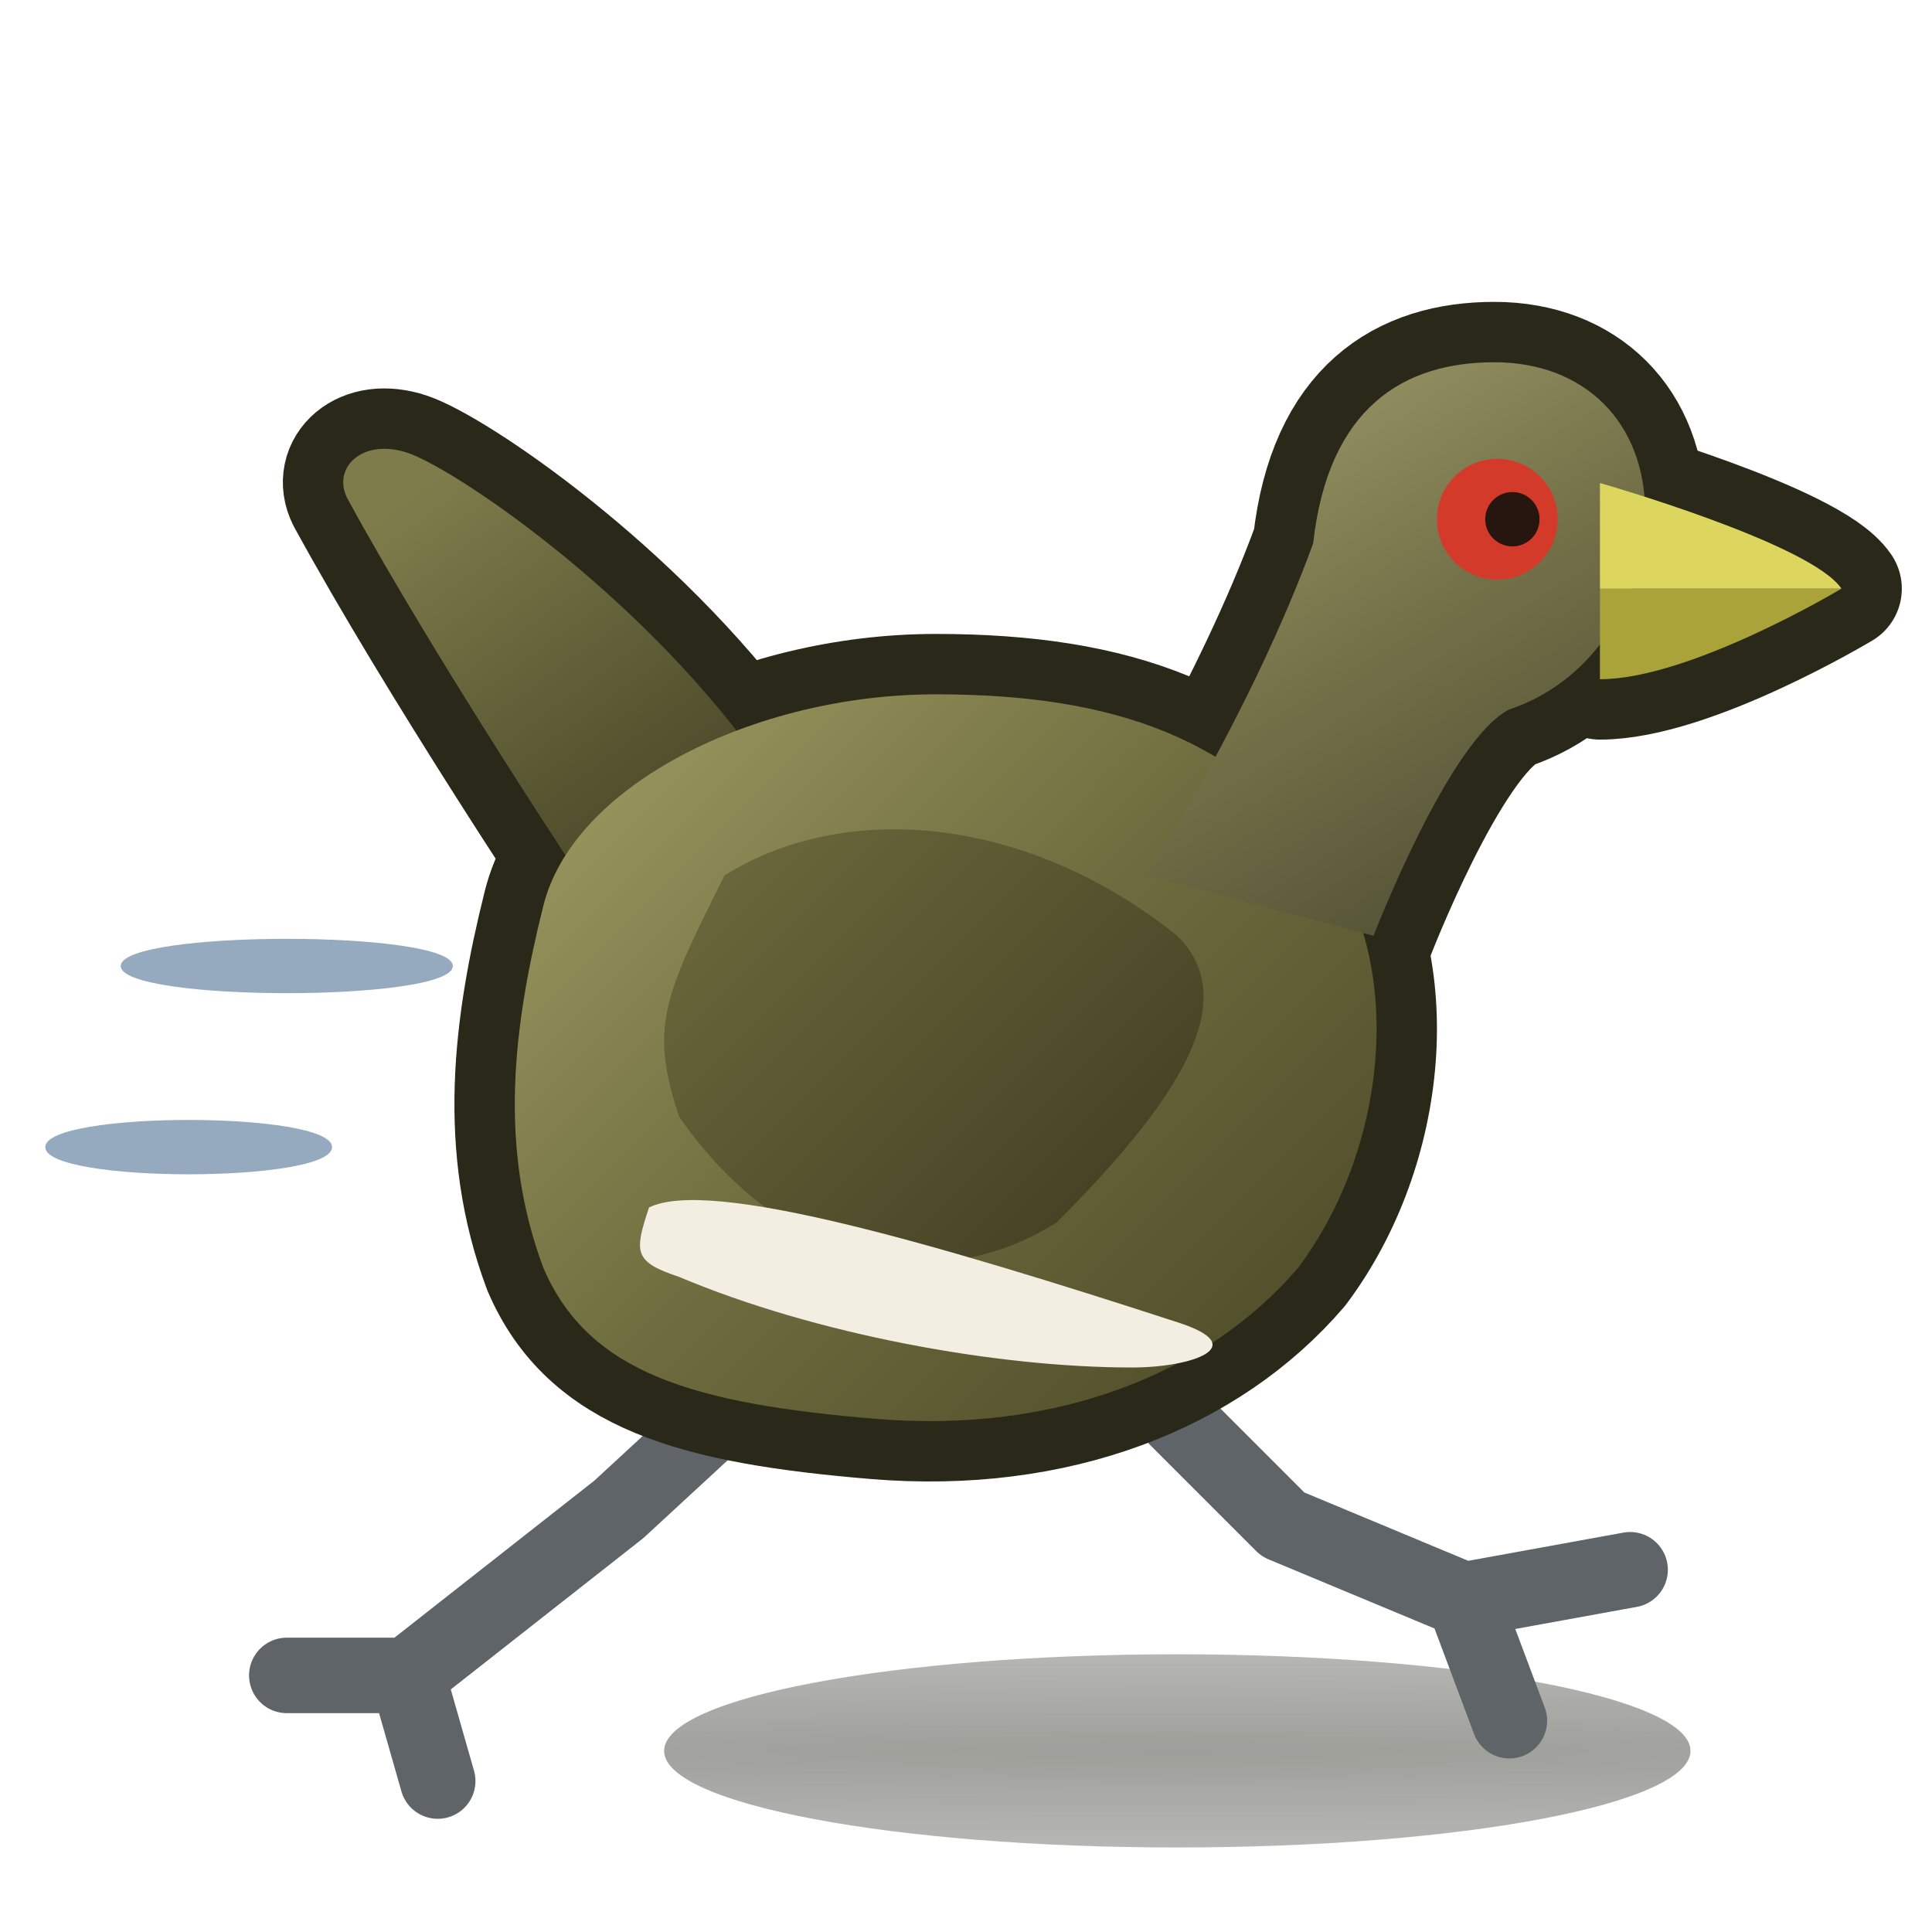
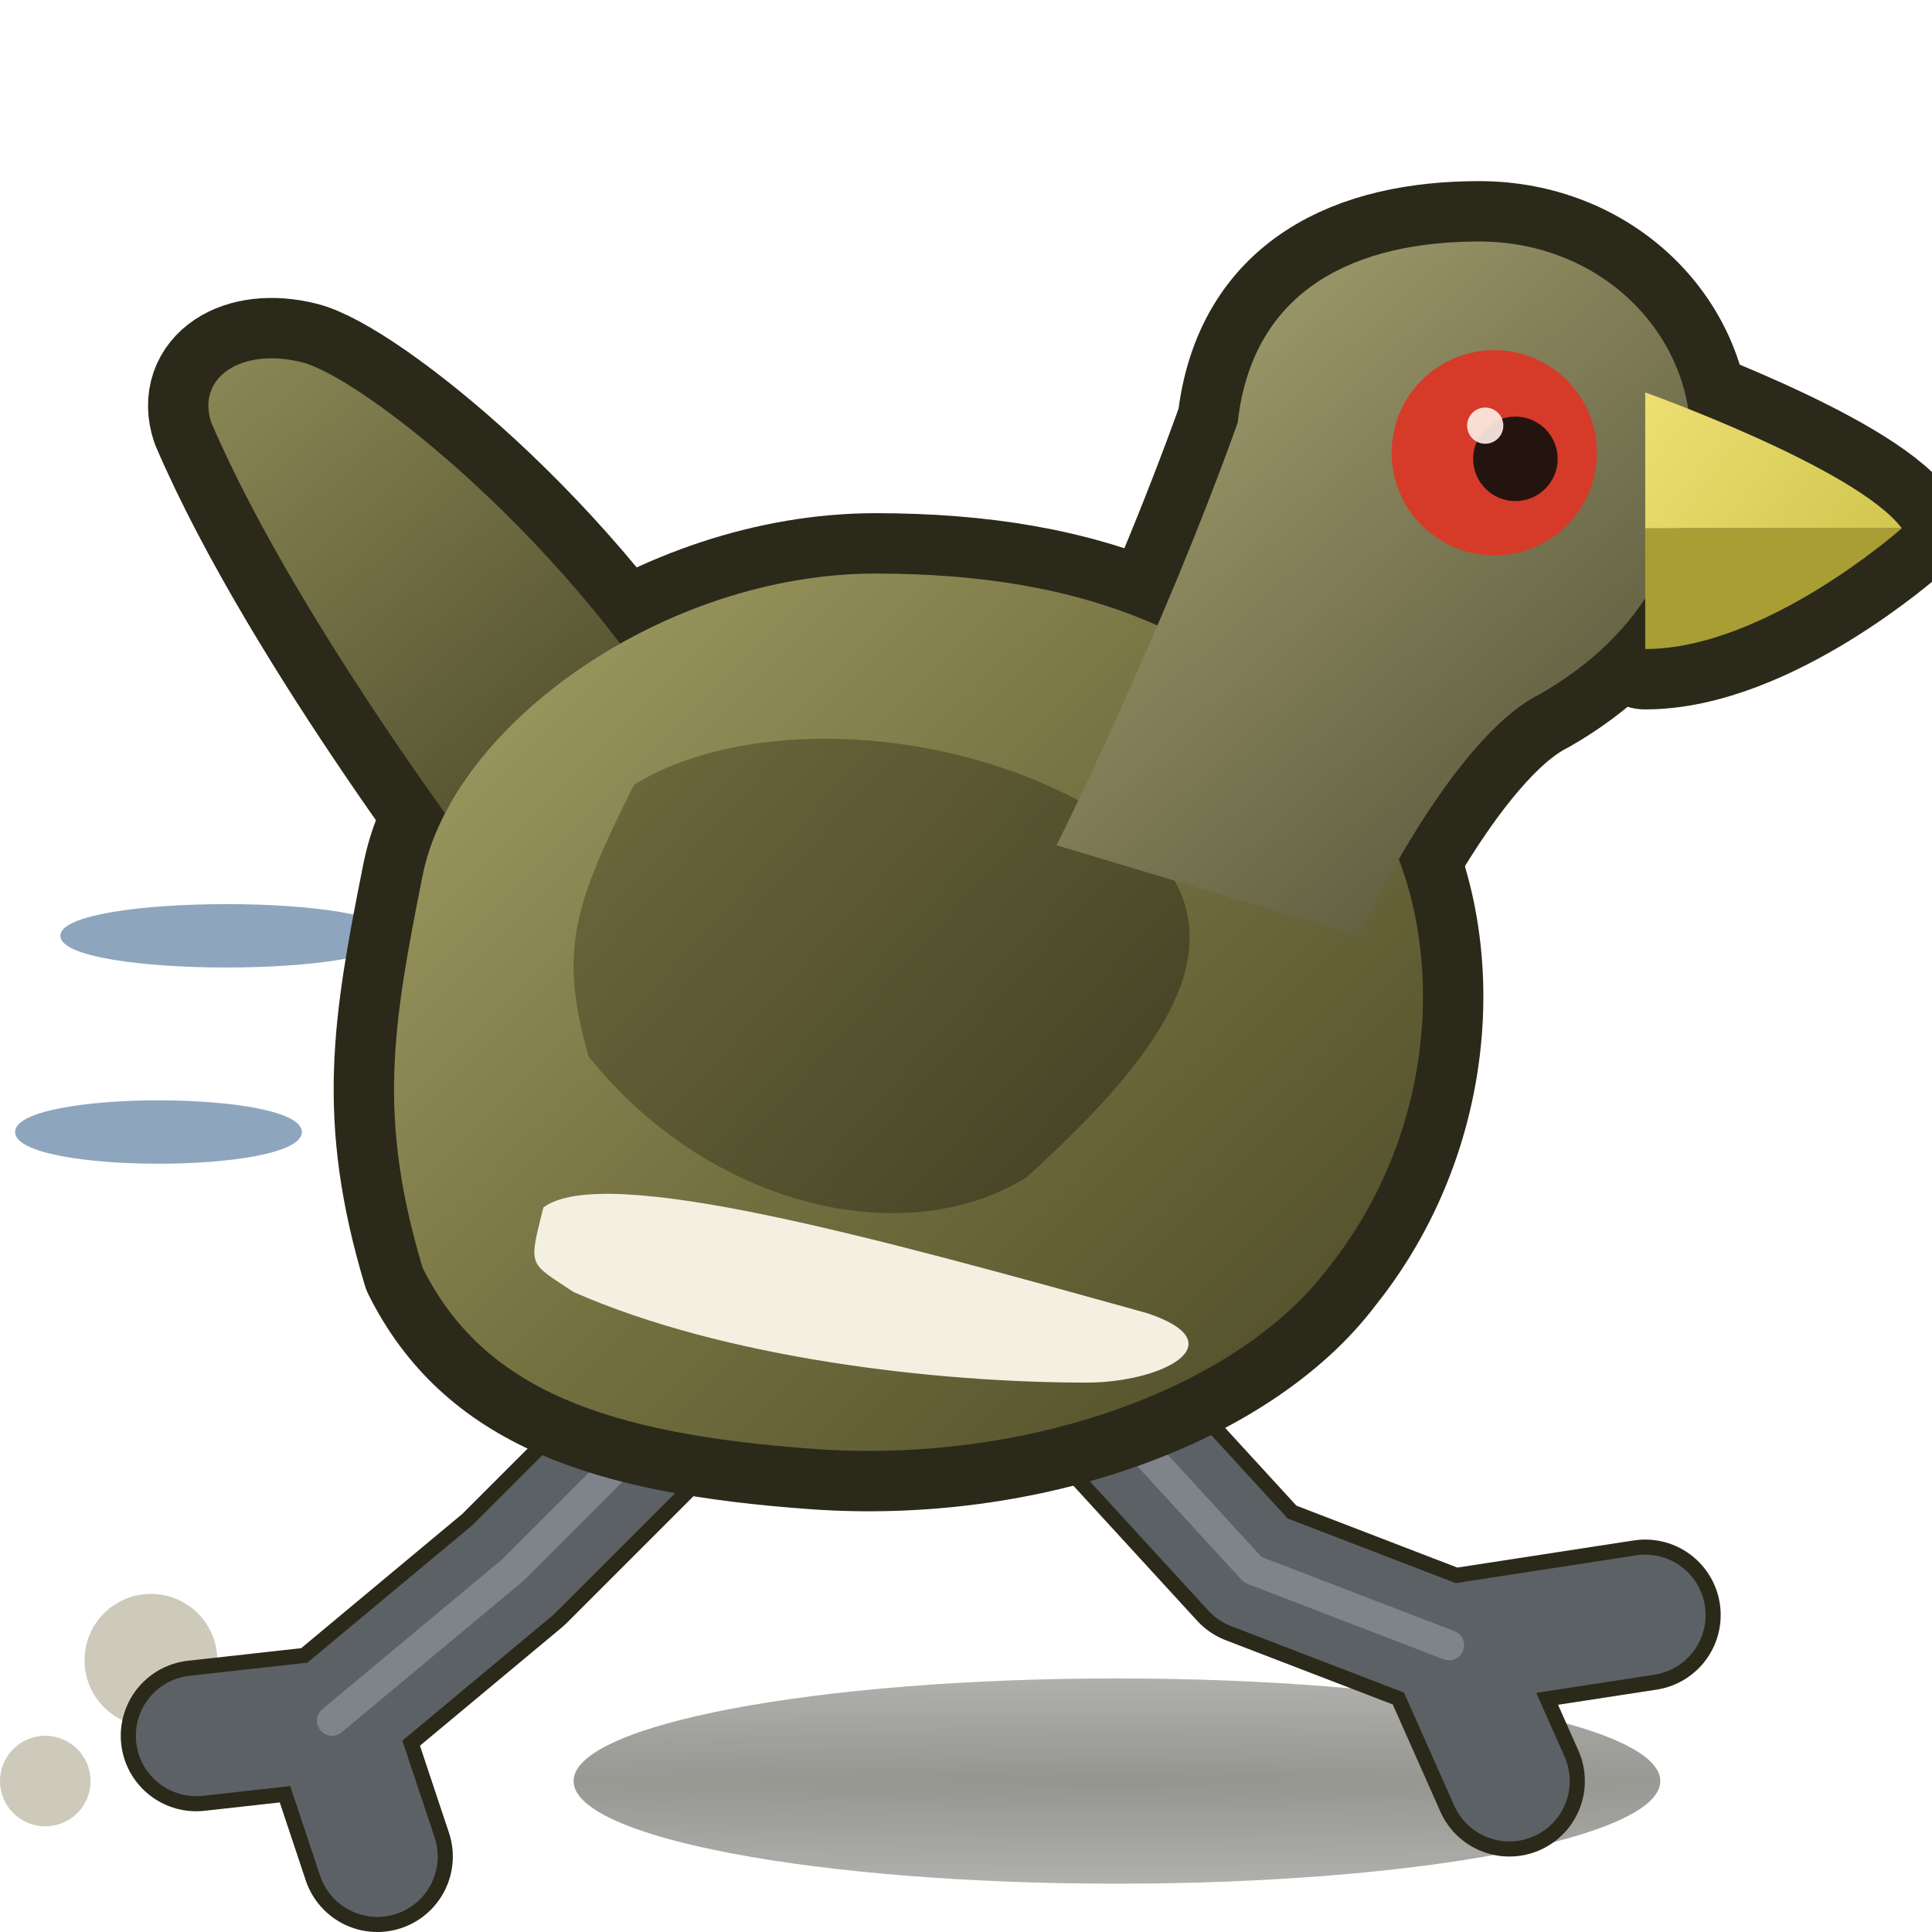
<svg xmlns="http://www.w3.org/2000/svg" width="64" height="64" viewBox="0 0 64 64">
  <defs>
-     <linearGradient id="s1" gradientUnits="userSpaceOnUse" x1="-64" y1="0" x2="64" y2="0" gradientTransform="matrix(0.1875 0.1875 -0.1875 0.1875 32 36)">
-       <stop offset="0.000" stop-color="#9a9760" stop-opacity="1.000" />
-       <stop offset="0.450" stop-color="#6f6c3f" stop-opacity="1.000" />
+     <linearGradient id="s1" gradientUnits="userSpaceOnUse" x1="-64" y1="0" x2="64" y2="0" gradientTransform="matrix(0.25 0.25 -0.25 0.25 30 34)">
+       <stop offset="0.000" stop-color="#a4a168" stop-opacity="1.000" />
+       <stop offset="0.500" stop-color="#737040" stop-opacity="1.000" />
      <stop offset="1.000" stop-color="#4a4826" stop-opacity="1.000" />
    </linearGradient>
-     <linearGradient id="s2" gradientUnits="userSpaceOnUse" x1="-64" y1="0" x2="64" y2="0" gradientTransform="matrix(0.1094 0.1094 -0.1094 0.1094 31 35)">
-       <stop offset="0.000" stop-color="#6b683c" stop-opacity="1.000" />
-       <stop offset="1.000" stop-color="#3f3d21" stop-opacity="1.000" />
+     <linearGradient id="s2" gradientUnits="userSpaceOnUse" x1="-64" y1="0" x2="64" y2="0" gradientTransform="matrix(0.1562 0.1719 -0.1719 0.1562 48 17)">
+       <stop offset="0.000" stop-color="#aaa775" stop-opacity="1.000" />
+       <stop offset="0.550" stop-color="#787551" stop-opacity="1.000" />
+       <stop offset="1.000" stop-color="#514f37" stop-opacity="1.000" />
    </linearGradient>
-     <linearGradient id="s3" gradientUnits="userSpaceOnUse" x1="-64" y1="0" x2="64" y2="0" gradientTransform="matrix(0.0859 0.1406 -0.1406 0.0859 46.5 21)">
-       <stop offset="0.000" stop-color="#9b9868" stop-opacity="1.000" />
-       <stop offset="0.500" stop-color="#737048" stop-opacity="1.000" />
-       <stop offset="1.000" stop-color="#4f4d34" stop-opacity="1.000" />
-     </linearGradient>
-     <linearGradient id="s4" gradientUnits="userSpaceOnUse" x1="-64" y1="0" x2="64" y2="0" gradientTransform="matrix(0.0625 0.0859 -0.0859 0.0625 18 21.5)">
-       <stop offset="0.000" stop-color="#7f7c4c" stop-opacity="1.000" />
+     <linearGradient id="s3" gradientUnits="userSpaceOnUse" x1="-64" y1="0" x2="64" y2="0" gradientTransform="matrix(0.1094 0.125 -0.125 0.1094 15 18)">
+       <stop offset="0.000" stop-color="#8d8a58" stop-opacity="1.000" />
      <stop offset="1.000" stop-color="#4d4b2a" stop-opacity="1.000" />
    </linearGradient>
-     <radialGradient id="s11" gradientUnits="userSpaceOnUse" cx="0" cy="0" r="64" gradientTransform="matrix(0.2656 0 0 0.0531 39 58)">
-       <stop offset="0.000" stop-color="#1e1e14" stop-opacity="0.431" />
-       <stop offset="0.700" stop-color="#1e1e14" stop-opacity="0.176" />
+     <linearGradient id="s4" gradientUnits="userSpaceOnUse" x1="-64" y1="0" x2="64" y2="0" gradientTransform="matrix(0.1562 0.1406 -0.1406 0.1562 30 33)">
+       <stop offset="0.000" stop-color="#6d6a3e" stop-opacity="1.000" />
+       <stop offset="1.000" stop-color="#3d3b20" stop-opacity="1.000" />
+     </linearGradient>
+     <linearGradient id="s5" gradientUnits="userSpaceOnUse" x1="-64" y1="0" x2="64" y2="0" gradientTransform="matrix(0.0625 0.0469 -0.0469 0.0625 58 17)">
+       <stop offset="0.000" stop-color="#ecdf72" stop-opacity="1.000" />
+       <stop offset="1.000" stop-color="#cfc44c" stop-opacity="1.000" />
+     </linearGradient>
+     <radialGradient id="s13" gradientUnits="userSpaceOnUse" cx="0" cy="0" r="64" gradientTransform="matrix(0.3125 0 0 0.0562 37 59)">
+       <stop offset="0.000" stop-color="#1e1e14" stop-opacity="0.471" />
+       <stop offset="0.650" stop-color="#1e1e14" stop-opacity="0.196" />
      <stop offset="1.000" stop-color="#1e1e14" stop-opacity="0.000" />
    </radialGradient>
  </defs>
-   <path d="M 40.000 58.000 C 40.000 58.552 39.552 59.000 39.000 59.000 C 38.448 59.000 38.000 58.552 38.000 58.000 C 38.000 57.448 38.448 57.000 39.000 57.000 C 39.552 57.000 40.000 57.448 40.000 58.000 Z" fill="url(#s11)" transform="matrix(17 0 0 3.2 -624 -127.6)" />
-   <path d="M 4.000 32.000 C 4.000 33.200 15.000 33.200 15.000 32.000 C 15.000 30.800 4.000 30.800 4.000 32.000 Z M 1.500 38.000 C 1.500 39.200 11.000 39.200 11.000 38.000 C 11.000 36.800 1.500 36.800 1.500 38.000 Z" fill="#7892ac" opacity="0.784" />
-   <path d="M 27.000 44.000 L 20.500 50.000 L 13.500 55.500 M 9.500 55.500 L 13.500 55.500 L 14.500 59.000 M 37.000 45.000 L 42.500 50.500 L 48.500 53.000 M 48.500 53.000 L 54.000 52.000 L 48.500 53.000 L 50.000 57.000" fill="none" stroke="#5f6469" stroke-width="2.50" stroke-linejoin="round" stroke-linecap="round" />
-   <path d="M 19.500 29.500 C 19.500 29.500 14.500 22.000 11.500 16.500 C 11.000 15.500 12.000 14.500 13.500 15.000 C 15.000 15.500 21.000 19.500 25.000 25.000 C 25.000 27.000 19.500 29.500 19.500 29.500 Z" fill="#2a2818" stroke="#2a2818" stroke-width="4.00" stroke-linejoin="round" />
-   <path d="M 18.000 30.000 C 19.000 26.000 25.000 23.000 31.000 23.000 C 37.000 23.000 41.000 24.500 44.000 28.500 C 46.500 32.000 46.000 38.000 43.000 42.000 C 40.000 45.500 35.000 47.500 29.000 47.000 C 23.000 46.500 19.500 45.500 18.000 42.000 C 16.500 38.000 17.000 34.000 18.000 30.000 Z" fill="#2a2818" stroke="#2a2818" stroke-width="4.00" stroke-linejoin="round" />
-   <path d="M 38.000 29.000 C 38.000 29.000 41.500 23.500 43.500 18.000 C 44.000 13.500 46.500 12.000 49.500 12.000 C 52.500 12.000 54.500 14.000 54.500 17.000 C 54.500 19.500 53.000 22.500 50.000 23.500 C 48.000 24.500 45.500 31.000 45.500 31.000 L 38.000 29.000 Z" fill="#2a2818" stroke="#2a2818" stroke-width="4.00" stroke-linejoin="round" />
-   <path d="M 53.000 16.000 C 53.000 16.000 60.000 18.000 61.000 19.500 L 53.000 19.500 L 53.000 16.000 Z M 53.000 19.500 L 61.000 19.500 C 61.000 19.500 56.000 22.500 53.000 22.500 L 53.000 19.500 Z" fill="#2a2818" stroke="#2a2818" stroke-width="4.00" stroke-linejoin="round" />
-   <path d="M 19.500 29.500 C 19.500 29.500 14.500 22.000 11.500 16.500 C 11.000 15.500 12.000 14.500 13.500 15.000 C 15.000 15.500 21.000 19.500 25.000 25.000 C 25.000 27.000 19.500 29.500 19.500 29.500 Z" fill="url(#s4)" />
-   <path d="M 18.000 30.000 C 19.000 26.000 25.000 23.000 31.000 23.000 C 37.000 23.000 41.000 24.500 44.000 28.500 C 46.500 32.000 46.000 38.000 43.000 42.000 C 40.000 45.500 35.000 47.500 29.000 47.000 C 23.000 46.500 19.500 45.500 18.000 42.000 C 16.500 38.000 17.000 34.000 18.000 30.000 Z" fill="url(#s1)" />
-   <path d="M 24.000 29.000 C 28.000 26.500 34.000 27.000 39.000 31.000 C 41.000 33.000 39.500 36.000 35.000 40.500 C 31.000 43.000 26.000 42.000 22.500 37.000 C 21.500 34.000 22.000 33.000 24.000 29.000 Z" fill="url(#s2)" />
-   <path d="M 21.500 40.000 C 23.500 39.000 31.000 41.200 39.000 43.800 C 41.500 44.600 39.500 45.300 37.500 45.300 C 33.000 45.300 27.000 44.200 22.500 42.300 C 21.000 41.800 21.000 41.500 21.500 40.000 Z" fill="#f2efe2" />
-   <path d="M 38.000 29.000 C 38.000 29.000 41.500 23.500 43.500 18.000 C 44.000 13.500 46.500 12.000 49.500 12.000 C 52.500 12.000 54.500 14.000 54.500 17.000 C 54.500 19.500 53.000 22.500 50.000 23.500 C 48.000 24.500 45.500 31.000 45.500 31.000 L 38.000 29.000 Z" fill="url(#s3)" />
-   <path d="M 53.000 19.500 L 61.000 19.500 C 61.000 19.500 56.000 22.500 53.000 22.500 L 53.000 19.500 Z" fill="#aaa33a" />
-   <path d="M 53.000 16.000 C 53.000 16.000 60.000 18.000 61.000 19.500 L 53.000 19.500 L 53.000 16.000 Z" fill="#dcd65e" />
-   <path d="M 51.600 17.200 C 51.600 18.305 50.705 19.200 49.600 19.200 C 48.495 19.200 47.600 18.305 47.600 17.200 C 47.600 16.095 48.495 15.200 49.600 15.200 C 50.705 15.200 51.600 16.095 51.600 17.200 Z" fill="#d43a2a" />
-   <path d="M 51.000 17.200 C 51.000 17.697 50.597 18.100 50.100 18.100 C 49.603 18.100 49.200 17.697 49.200 17.200 C 49.200 16.703 49.603 16.300 50.100 16.300 C 50.597 16.300 51.000 16.703 51.000 17.200 Z" fill="#26160f" />
+   <path d="M 38.000 59.000 C 38.000 59.552 37.552 60.000 37.000 60.000 C 36.448 60.000 36.000 59.552 36.000 59.000 C 36.000 58.448 36.448 58.000 37.000 58.000 C 37.552 58.000 38.000 58.448 38.000 59.000 Z" fill="url(#s13)" transform="matrix(18 0 0 3.4 -629 -141.6)" />
+   <path d="M 7.200 55.000 C 7.200 56.215 6.215 57.200 5.000 57.200 C 3.785 57.200 2.800 56.215 2.800 55.000 C 2.800 53.785 3.785 52.800 5.000 52.800 C 6.215 52.800 7.200 53.785 7.200 55.000 Z M 3.000 59.000 C 3.000 59.828 2.328 60.500 1.500 60.500 C 0.672 60.500 0.000 59.828 0.000 59.000 C 0.000 58.172 0.672 57.500 1.500 57.500 C 2.328 57.500 3.000 58.172 3.000 59.000 Z" fill="#aaa58c" opacity="0.588" />
+   <path d="M 2.000 31.000 C 2.000 32.400 13.000 32.400 13.000 31.000 C 13.000 29.600 2.000 29.600 2.000 31.000 Z M 0.500 37.500 C 0.500 38.900 10.000 38.900 10.000 37.500 C 10.000 36.100 0.500 36.100 0.500 37.500 Z" fill="#7692b0" opacity="0.824" />
+   <path d="M 24.000 45.000 L 17.000 52.000 L 11.000 57.000 M 6.500 57.500 L 11.000 57.000 L 12.500 61.500 M 36.000 46.000 L 41.500 52.000 L 48.000 54.500 M 48.000 54.500 L 54.500 53.500 L 48.000 54.500 L 50.000 59.000" fill="none" stroke="#2b2919" stroke-width="5.00" stroke-linejoin="round" stroke-linecap="round" />
+   <path d="M 24.000 45.000 L 17.000 52.000 L 11.000 57.000 M 6.500 57.500 L 11.000 57.000 L 12.500 61.500 M 36.000 46.000 L 41.500 52.000 L 48.000 54.500 M 48.000 54.500 L 54.500 53.500 L 48.000 54.500 L 50.000 59.000" fill="none" stroke="#5c6166" stroke-width="3.00" stroke-linejoin="round" stroke-linecap="round" />
+   <path d="M 24.000 45.000 L 17.000 52.000 L 11.000 57.000 M 6.500 57.500 L 11.000 57.000 L 12.500 61.500 M 36.000 46.000 L 41.500 52.000 L 48.000 54.500 M 48.000 54.500 L 54.500 53.500 L 48.000 54.500 L 50.000 59.000" fill="none" stroke="#5c6166" stroke-width="4.00" stroke-linejoin="round" stroke-linecap="round" />
+   <path d="M 24.000 45.000 L 17.000 52.000 L 11.000 57.000 M 36.000 46.000 L 41.500 52.000 L 48.000 54.500" fill="none" stroke="#7e848a" stroke-width="1.00" stroke-linejoin="round" stroke-linecap="round" />
+   <path d="M 17.000 30.000 C 17.000 30.000 10.000 21.000 7.000 14.000 C 6.500 12.500 8.000 11.500 10.000 12.000 C 12.000 12.500 19.000 18.000 23.000 25.000 C 23.000 27.000 17.000 30.000 17.000 30.000 Z" fill="#2b2919" stroke="#2b2919" stroke-width="4.00" stroke-linejoin="round" />
+   <path d="M 14.000 29.000 C 15.000 24.000 22.000 19.000 29.000 19.000 C 36.000 19.000 41.000 21.000 45.000 26.000 C 48.000 30.000 48.000 37.000 44.000 42.000 C 41.000 46.000 34.000 48.500 27.000 48.000 C 20.000 47.500 16.000 46.000 14.000 42.000 C 12.500 37.000 13.000 34.000 14.000 29.000 Z" fill="#2b2919" stroke="#2b2919" stroke-width="4.00" stroke-linejoin="round" />
+   <path d="M 35.000 28.000 C 35.000 28.000 38.500 21.000 41.000 14.000 C 41.500 9.500 45.000 8.000 49.000 8.000 C 53.000 8.000 56.000 11.000 56.000 14.500 C 56.000 18.000 54.500 21.000 51.000 23.000 C 48.000 24.500 45.000 31.000 45.000 31.000 L 35.000 28.000 Z" fill="#2b2919" stroke="#2b2919" stroke-width="4.00" stroke-linejoin="round" />
+   <path d="M 54.500 13.000 C 54.500 13.000 61.500 15.500 63.000 17.500 L 54.500 17.500 L 54.500 13.000 Z M 54.500 17.500 L 63.000 17.500 C 63.000 17.500 58.500 21.500 54.500 21.500 L 54.500 17.500 Z" fill="#2b2919" stroke="#2b2919" stroke-width="4.00" stroke-linejoin="round" />
+   <path d="M 14.000 29.000 C 15.000 24.000 22.000 19.000 29.000 19.000 C 36.000 19.000 41.000 21.000 45.000 26.000 C 48.000 30.000 48.000 37.000 44.000 42.000 C 41.000 46.000 34.000 48.500 27.000 48.000 C 20.000 47.500 16.000 46.000 14.000 42.000 C 12.500 37.000 13.000 34.000 14.000 29.000 Z" fill="#2b2919" stroke="#2b2919" stroke-width="2.00" stroke-linejoin="round" />
+   <path d="M 35.000 28.000 C 35.000 28.000 38.500 21.000 41.000 14.000 C 41.500 9.500 45.000 8.000 49.000 8.000 C 53.000 8.000 56.000 11.000 56.000 14.500 C 56.000 18.000 54.500 21.000 51.000 23.000 C 48.000 24.500 45.000 31.000 45.000 31.000 L 35.000 28.000 Z" fill="#2b2919" stroke="#2b2919" stroke-width="2.00" stroke-linejoin="round" />
+   <path d="M 17.000 30.000 C 17.000 30.000 10.000 21.000 7.000 14.000 C 6.500 12.500 8.000 11.500 10.000 12.000 C 12.000 12.500 19.000 18.000 23.000 25.000 C 23.000 27.000 17.000 30.000 17.000 30.000 Z" fill="url(#s3)" />
+   <path d="M 14.000 29.000 C 15.000 24.000 22.000 19.000 29.000 19.000 C 36.000 19.000 41.000 21.000 45.000 26.000 C 48.000 30.000 48.000 37.000 44.000 42.000 C 41.000 46.000 34.000 48.500 27.000 48.000 C 20.000 47.500 16.000 46.000 14.000 42.000 C 12.500 37.000 13.000 34.000 14.000 29.000 Z" fill="url(#s1)" />
+   <path d="M 21.000 26.000 C 25.000 23.500 33.000 24.000 38.000 28.000 C 41.000 31.000 39.000 34.500 34.000 39.000 C 30.000 41.500 23.500 40.000 19.500 35.000 C 18.500 31.500 19.000 30.000 21.000 26.000 Z" fill="url(#s4)" />
+   <path d="M 18.000 40.000 C 20.000 38.500 29.000 41.000 38.000 43.500 C 41.000 44.500 38.500 45.800 36.000 45.800 C 31.000 45.800 24.000 45.000 19.000 42.800 C 17.500 41.800 17.500 42.000 18.000 40.000 Z" fill="#f3f0e2" />
+   <path d="M 35.000 28.000 C 35.000 28.000 38.500 21.000 41.000 14.000 C 41.500 9.500 45.000 8.000 49.000 8.000 C 53.000 8.000 56.000 11.000 56.000 14.500 C 56.000 18.000 54.500 21.000 51.000 23.000 C 48.000 24.500 45.000 31.000 45.000 31.000 L 35.000 28.000 Z" fill="url(#s2)" />
+   <path d="M 54.500 17.500 L 63.000 17.500 C 63.000 17.500 58.500 21.500 54.500 21.500 L 54.500 17.500 Z" fill="#a89e34" />
+   <path d="M 54.500 13.000 C 54.500 13.000 61.500 15.500 63.000 17.500 L 54.500 17.500 L 54.500 13.000 Z" fill="url(#s5)" />
+   <path d="M 52.300 15.000 C 52.300 16.546 51.046 17.800 49.500 17.800 C 47.954 17.800 46.700 16.546 46.700 15.000 C 46.700 13.454 47.954 12.200 49.500 12.200 C 51.046 12.200 52.300 13.454 52.300 15.000 Z" fill="#d63b2a" />
+   <path d="M 52.900 15.000 C 52.900 16.878 51.378 18.400 49.500 18.400 C 47.622 18.400 46.100 16.878 46.100 15.000 C 46.100 13.122 47.622 11.600 49.500 11.600 C 51.378 11.600 52.900 13.122 52.900 15.000 Z" fill="#d63b2a" />
+   <path d="M 51.600 15.200 C 51.600 15.973 50.973 16.600 50.200 16.600 C 49.427 16.600 48.800 15.973 48.800 15.200 C 48.800 14.427 49.427 13.800 50.200 13.800 C 50.973 13.800 51.600 14.427 51.600 15.200 Z" fill="#241410" />
+   <path d="M 49.800 14.100 C 49.800 14.431 49.531 14.700 49.200 14.700 C 48.869 14.700 48.600 14.431 48.600 14.100 C 48.600 13.769 48.869 13.500 49.200 13.500 C 49.531 13.500 49.800 13.769 49.800 14.100 Z" fill="#fff0e6" opacity="0.902" />
</svg>
